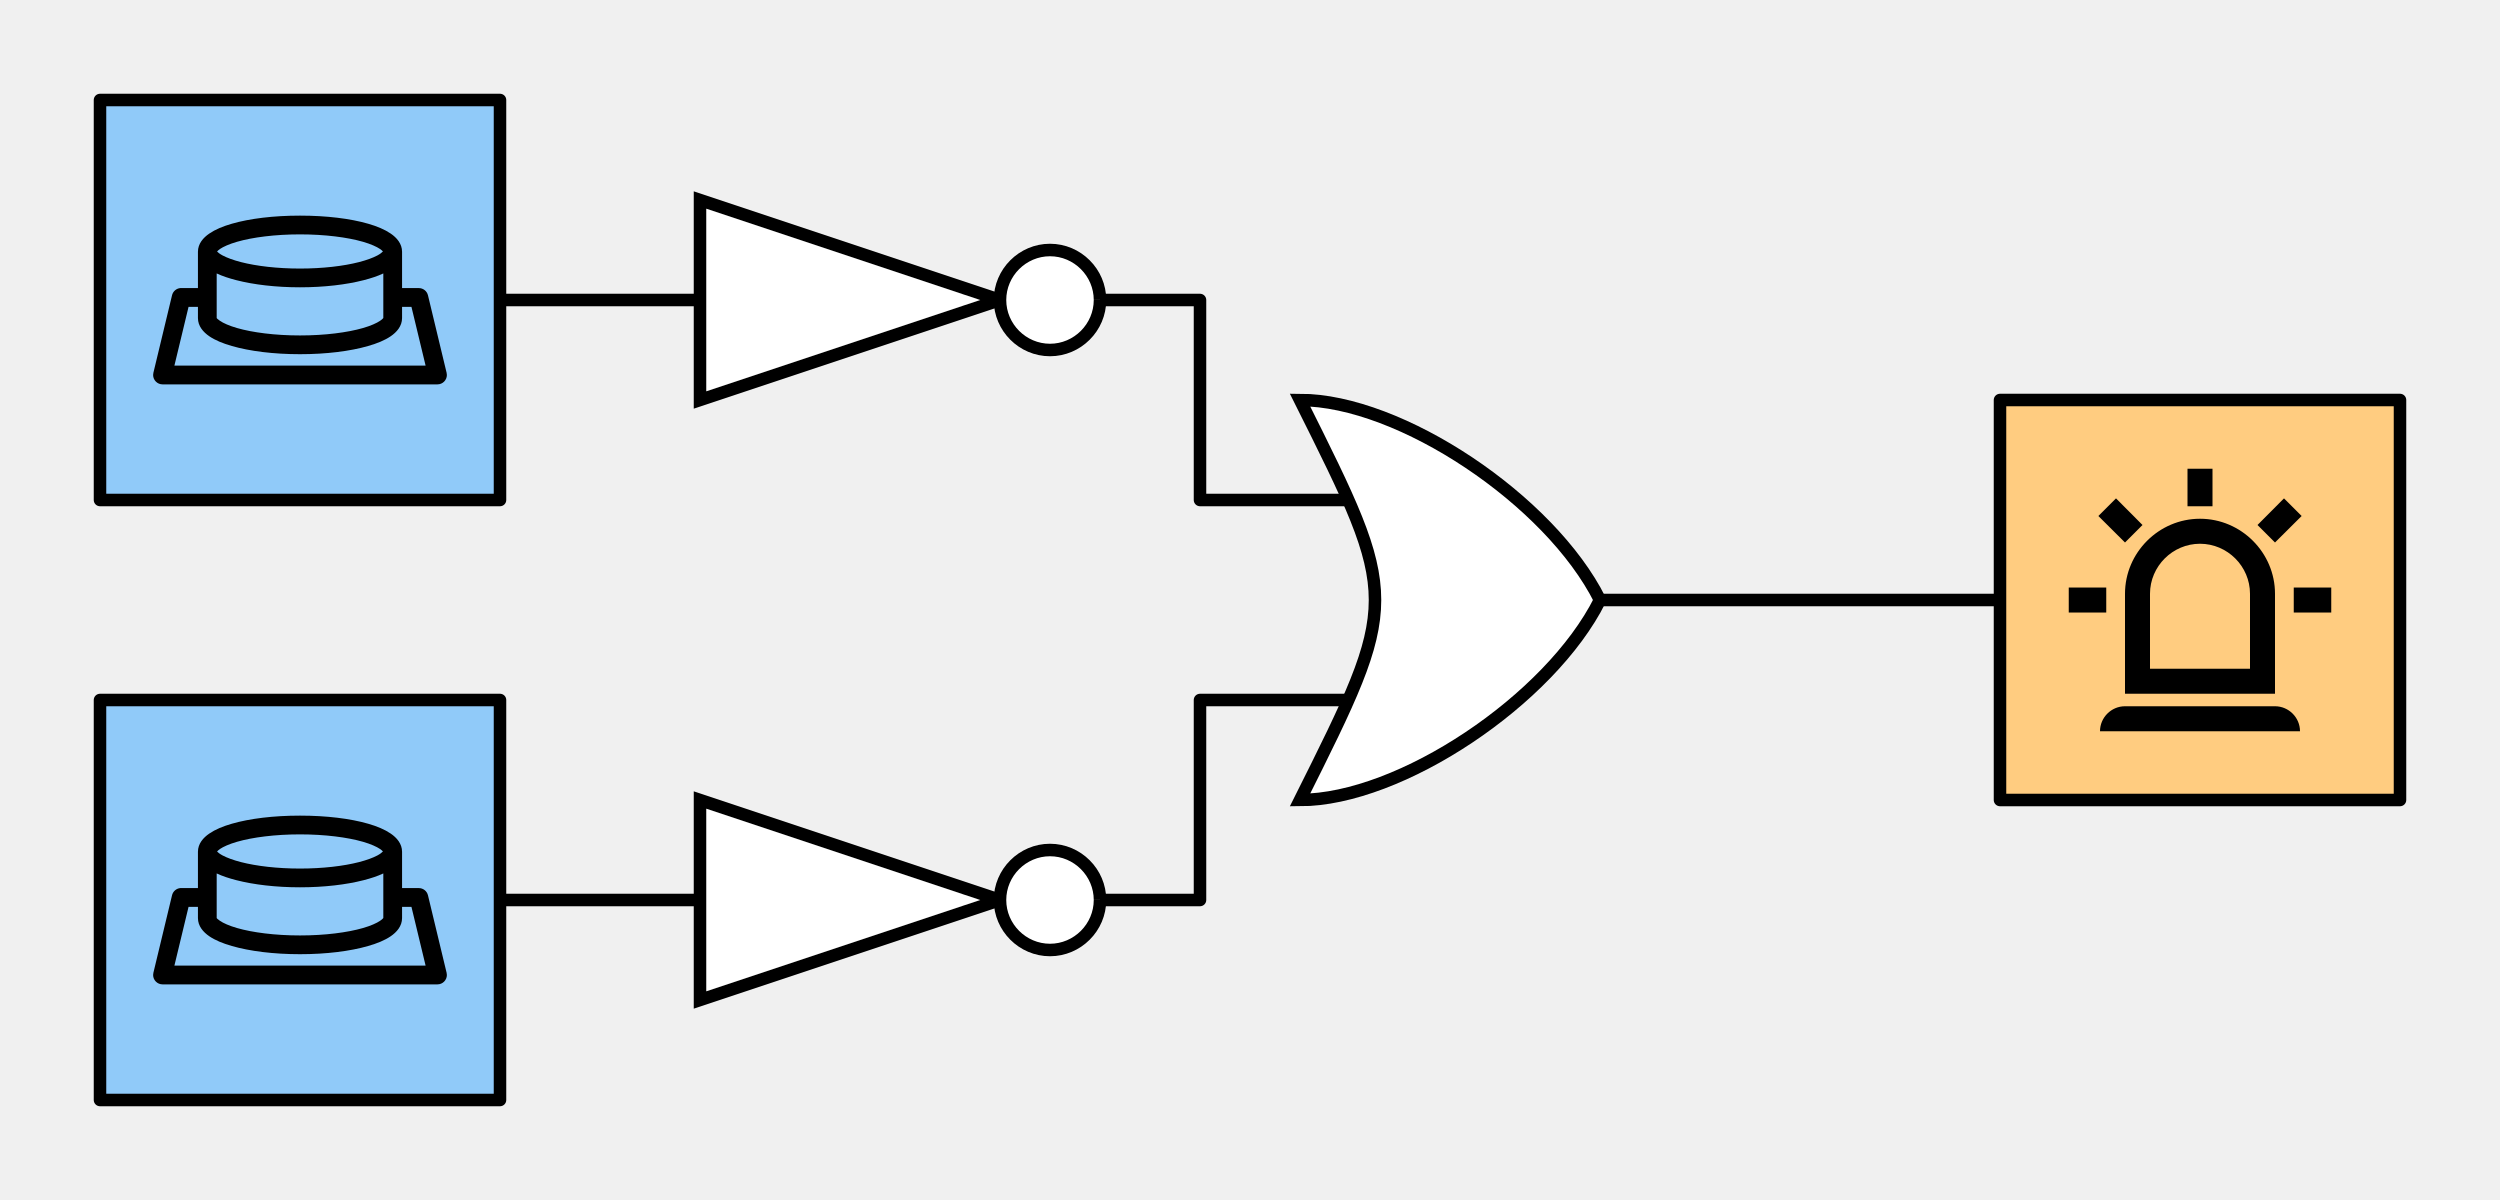
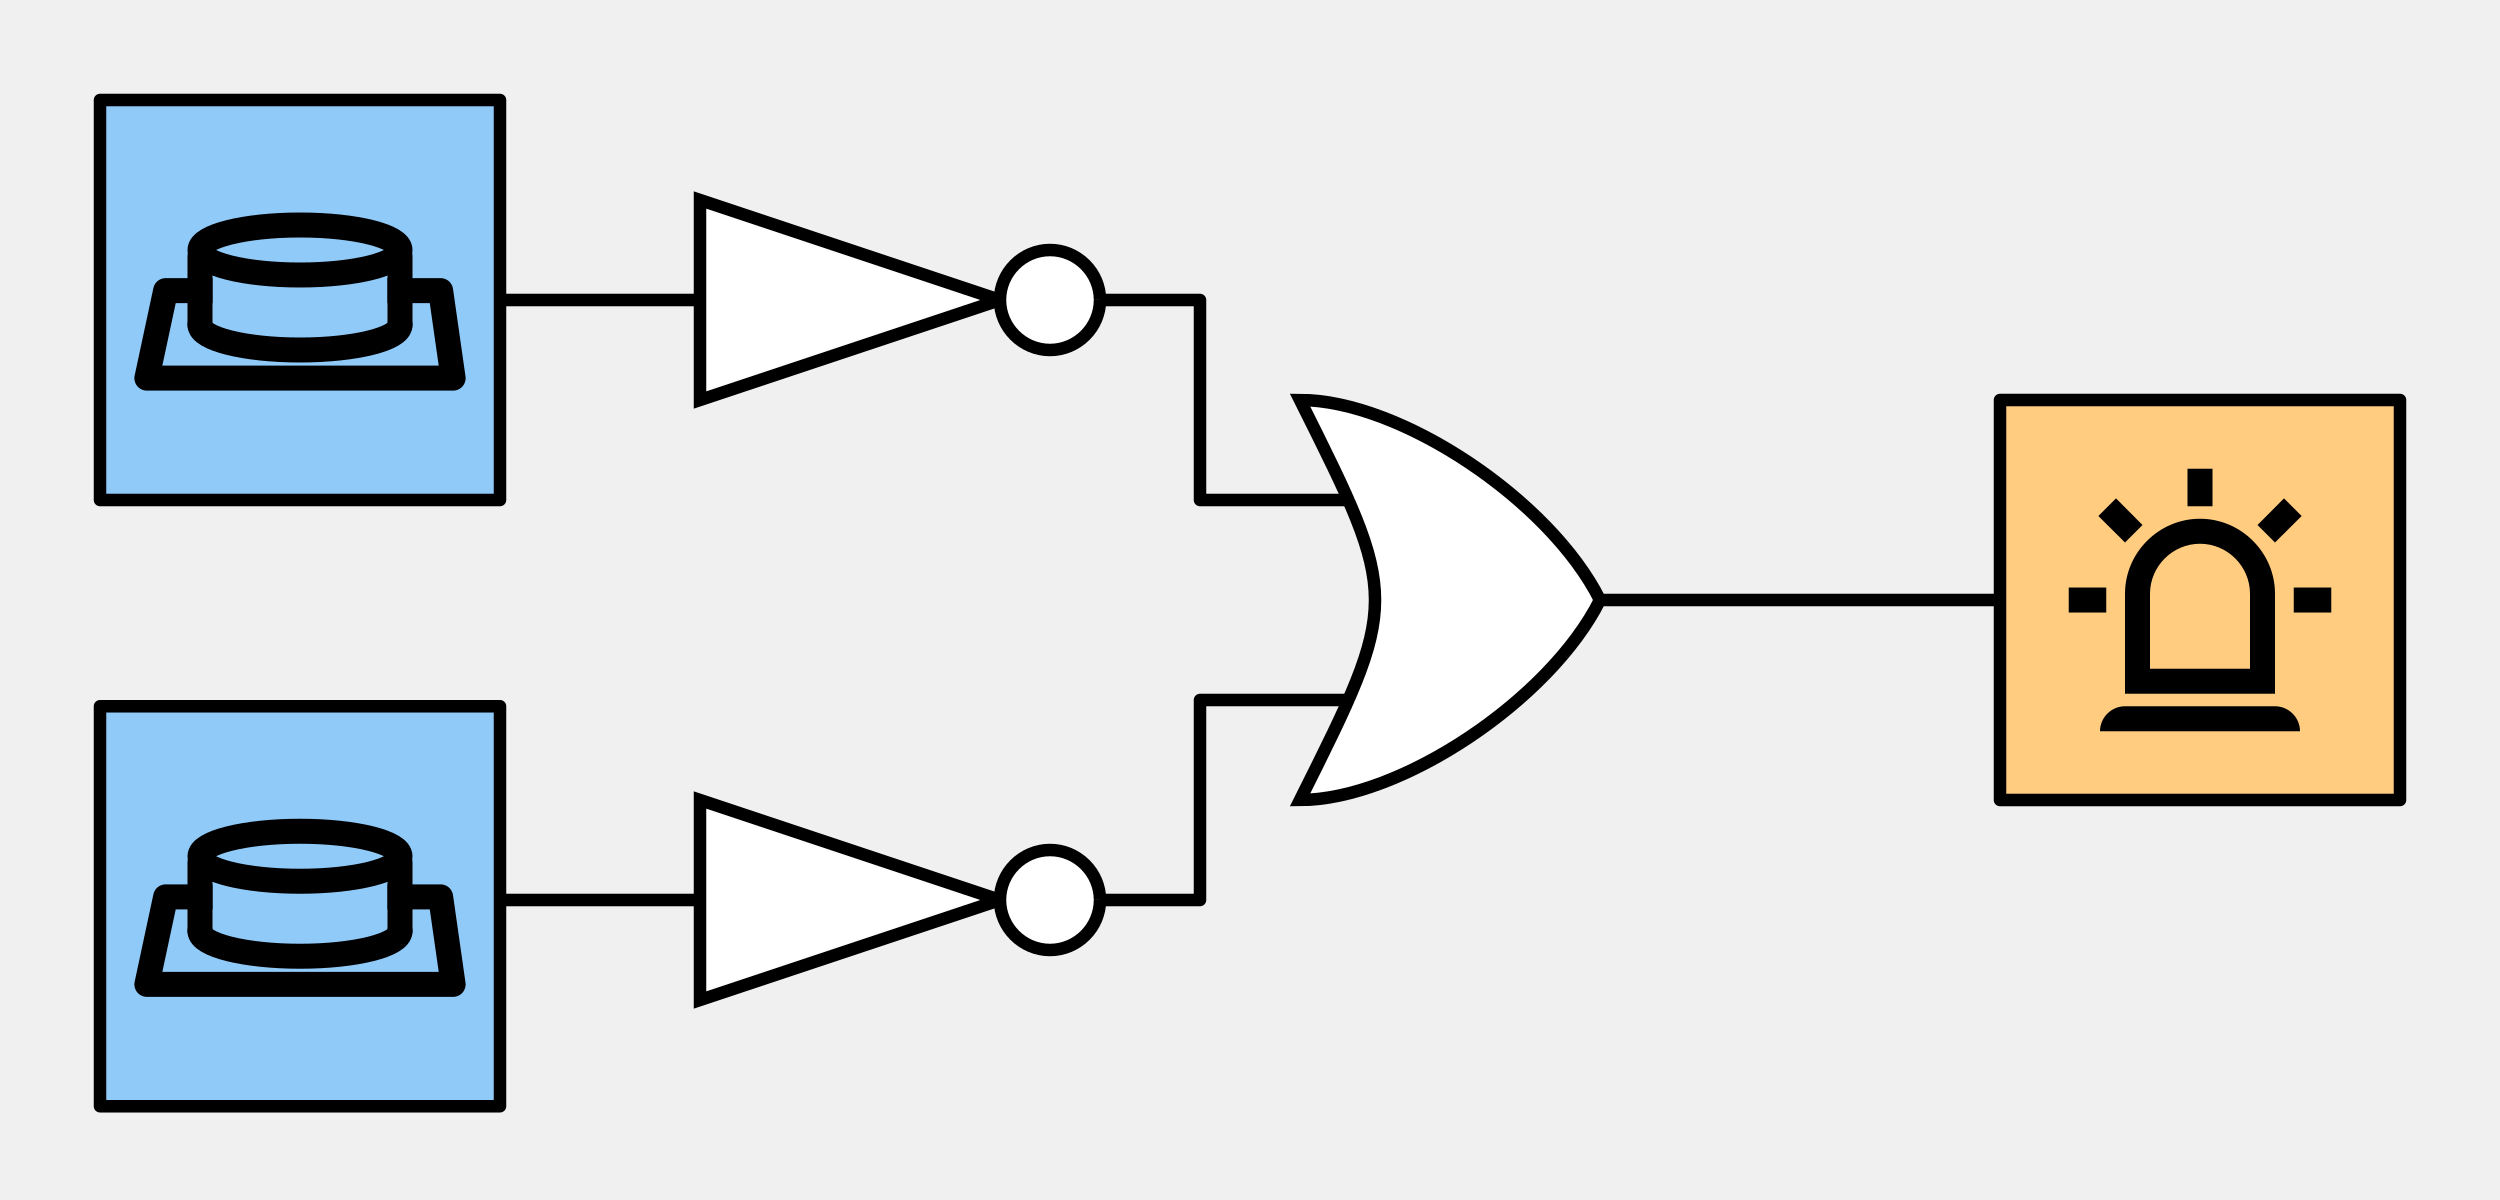
<svg xmlns="http://www.w3.org/2000/svg" width="400px" height="192px" version="1.1" xml:space="preserve" style="fill-rule:evenodd;clip-rule:evenodd;stroke-linejoin:round;stroke-miterlimit:1.5;">
  <path d="M288,96L320,96" style="fill:none;stroke:black;stroke-width:2px;" />
  <path d="M80,144L112,144" style="fill:none;stroke:black;stroke-width:2px;stroke-linecap:round;" />
  <path d="M80,48L112,48" style="fill:none;stroke:black;stroke-width:2px;" />
  <g id="Licht">
    <rect x="320" y="64" width="64" height="64" style="fill:rgb(255,204,128);stroke:black;stroke-width:2px;stroke-linecap:round;" />
    <path d="M340,86.8L335.74,82.56L338.56,79.74L342.8,84L340,86.8M354,75L354,81L350,81L350,75L354,75M368.26,82.56L364,86.8L361.2,84L365.44,79.74L368.26,82.56M337,94L337,98L331,98L331,94L337,94M367,94L373,94L373,98L367,98L367,94M340,113L364,113C366.194,113 368,114.806 368,117L336,117C336,114.806 337.806,113 340,113M352,83C358.583,83 364,88.417 364,95L364,111L340,111L340,95C340,88.417 345.417,83 352,83M352,87C347.611,87 344,90.611 344,95L344,107L360,107L360,95C360,90.611 356.389,87 352,87Z" style="fill-rule:nonzero;" />
  </g>
  <g id="Taster">
-     <rect x="16" y="112" width="64" height="64" style="fill:rgb(144,202,249);stroke:black;stroke-width:2px;stroke-linecap:round;" />
-     <path d="M48,130.5C43.776,130.5 39.969,130.966 37.092,131.797C35.654,132.212 34.442,132.718 33.482,133.375C32.523,134.032 31.67,134.991 31.67,136.281L31.67,142.094L28.997,142.094C28.945,142.091 28.893,142.091 28.841,142.094C28.207,142.156 27.678,142.615 27.528,143.234L24.544,155.641C24.515,155.758 24.5,155.879 24.5,156C24.5,156.822 25.175,157.498 25.997,157.5L70.003,157.5C70.825,157.498 71.5,156.822 71.5,156C71.5,155.879 71.485,155.758 71.456,155.641L68.472,143.234C68.306,142.562 67.695,142.088 67.003,142.094L64.33,142.094L64.33,136.281C64.33,134.991 63.477,134.032 62.518,133.375C61.558,132.718 60.346,132.212 58.908,131.797C56.031,130.966 52.224,130.5 48,130.5ZM48,133.5C51.992,133.5 55.595,133.97 58.08,134.687C59.322,135.046 60.277,135.476 60.814,135.844C61.076,136.023 61.204,136.157 61.267,136.234C61.116,136.389 60.839,136.63 60.377,136.875C59.684,137.243 58.67,137.621 57.439,137.937C54.976,138.571 51.641,138.969 48,138.969C44.359,138.969 41.024,138.571 38.561,137.937C37.33,137.621 36.316,137.243 35.623,136.875C35.169,136.634 34.886,136.405 34.733,136.25C34.794,136.174 34.917,136.028 35.186,135.844C35.723,135.476 36.678,135.046 37.92,134.687C40.405,133.97 44.008,133.5 48,133.5ZM34.67,139.75C35.573,140.177 36.621,140.522 37.811,140.828C40.598,141.545 44.138,141.969 48,141.969C51.862,141.969 55.402,141.545 58.189,140.828C59.379,140.522 60.427,140.177 61.33,139.75L61.33,146.875C61.311,146.897 61.217,147.052 60.814,147.328C60.277,147.696 59.322,148.126 58.08,148.484C55.595,149.202 51.992,149.672 48,149.672C44.008,149.672 40.405,149.202 37.92,148.484C36.678,148.126 35.723,147.696 35.186,147.328C34.799,147.064 34.694,146.923 34.67,146.891L34.67,139.75ZM30.169,145.094L31.67,145.094L31.67,146.891C31.67,148.181 32.523,149.14 33.482,149.797C34.442,150.454 35.654,150.944 37.092,151.359C39.969,152.19 43.776,152.672 48,152.672C52.224,152.672 56.031,152.19 58.908,151.359C60.346,150.944 61.558,150.454 62.518,149.797C63.477,149.14 64.33,148.181 64.33,146.891L64.33,145.094L65.831,145.094L68.097,154.5L27.903,154.5L30.169,145.094Z" style="fill-rule:nonzero;" />
+     <rect x="16" y="113" width="64" height="64" style="fill:rgb(144,202,249);stroke:black;stroke-width:2px;stroke-linecap:round;" />
+     <g>
+       <path d="M64,143.5L70.5,143.5L72.5,157.5L23.5,157.5L26.5,143.5L32,143.5" style="fill:none;stroke:black;stroke-width:4px;stroke-linecap:square;" />
+       <path d="M64,149C64,151.208 56.831,153 48,153C39.169,153 32,151.208 32,149" style="fill:none;stroke:black;stroke-width:4px;stroke-linecap:round;" />
+       <path d="M32,149L32,138" style="fill:none;stroke:black;stroke-width:4px;stroke-linecap:round;" />
+       <path d="M64,149L64,138" style="fill:none;stroke:black;stroke-width:4px;stroke-linecap:round;" />
+       <ellipse cx="48" cy="137" rx="16" ry="4" style="fill:none;stroke:black;stroke-width:4px;stroke-linecap:round;" />
+     </g>
  </g>
  <g id="Taster1">
    <rect x="16" y="16" width="64" height="64" style="fill:rgb(144,202,249);stroke:black;stroke-width:2px;stroke-linecap:round;" />
-     <path d="M48,34.5C43.776,34.5 39.969,34.966 37.092,35.797C35.654,36.212 34.442,36.718 33.482,37.375C32.523,38.032 31.67,38.991 31.67,40.281L31.67,46.094L28.997,46.094C28.945,46.091 28.893,46.091 28.841,46.094C28.207,46.156 27.678,46.615 27.528,47.234L24.544,59.641C24.515,59.758 24.5,59.879 24.5,60C24.5,60.822 25.175,61.498 25.997,61.5L70.003,61.5C70.825,61.498 71.5,60.822 71.5,60C71.5,59.879 71.485,59.758 71.456,59.641L68.472,47.234C68.306,46.562 67.695,46.088 67.003,46.094L64.33,46.094L64.33,40.281C64.33,38.991 63.477,38.032 62.518,37.375C61.558,36.718 60.346,36.212 58.908,35.797C56.031,34.966 52.224,34.5 48,34.5ZM48,37.5C51.992,37.5 55.595,37.97 58.08,38.687C59.322,39.046 60.277,39.476 60.814,39.844C61.076,40.023 61.204,40.157 61.267,40.234C61.116,40.389 60.839,40.63 60.377,40.875C59.684,41.243 58.67,41.621 57.439,41.937C54.976,42.571 51.641,42.969 48,42.969C44.359,42.969 41.024,42.571 38.561,41.937C37.33,41.621 36.316,41.243 35.623,40.875C35.169,40.634 34.886,40.405 34.733,40.25C34.794,40.174 34.917,40.028 35.186,39.844C35.723,39.476 36.678,39.046 37.92,38.687C40.405,37.97 44.008,37.5 48,37.5ZM34.67,43.75C35.573,44.177 36.621,44.522 37.811,44.828C40.598,45.545 44.138,45.969 48,45.969C51.862,45.969 55.402,45.545 58.189,44.828C59.379,44.522 60.427,44.177 61.33,43.75L61.33,50.875C61.311,50.897 61.217,51.052 60.814,51.328C60.277,51.696 59.322,52.126 58.08,52.484C55.595,53.202 51.992,53.672 48,53.672C44.008,53.672 40.405,53.202 37.92,52.484C36.678,52.126 35.723,51.696 35.186,51.328C34.799,51.064 34.694,50.923 34.67,50.891L34.67,43.75ZM30.169,49.094L31.67,49.094L31.67,50.891C31.67,52.181 32.523,53.14 33.482,53.797C34.442,54.454 35.654,54.944 37.092,55.359C39.969,56.19 43.776,56.672 48,56.672C52.224,56.672 56.031,56.19 58.908,55.359C60.346,54.944 61.558,54.454 62.518,53.797C63.477,53.14 64.33,52.181 64.33,50.891L64.33,49.094L65.831,49.094L68.097,58.5L27.903,58.5L30.169,49.094Z" style="fill-rule:nonzero;" />
+     <g>
+       <path d="M64,46.5L70.5,46.5L72.5,60.5L23.5,60.5L26.5,46.5L32,46.5" style="fill:none;stroke:black;stroke-width:4px;stroke-linecap:square;" />
+       <path d="M64,52C64,54.208 56.831,56 48,56C39.169,56 32,54.208 32,52" style="fill:none;stroke:black;stroke-width:4px;stroke-linecap:round;" />
+       <path d="M32,52L32,41" style="fill:none;stroke:black;stroke-width:4px;stroke-linecap:round;" />
+       <path d="M64,52L64,41" style="fill:none;stroke:black;stroke-width:4px;stroke-linecap:round;" />
+       <ellipse cx="48" cy="40" rx="16" ry="4" style="fill:none;stroke:black;stroke-width:4px;stroke-linecap:round;" />
+     </g>
  </g>
  <g id="Lösung">
    <path d="M176,144L192,144L192,112L216,112" style="fill:none;stroke:black;stroke-width:2px;" />
    <path d="M176,48L192,48L192,80L216,80" style="fill:none;stroke:black;stroke-width:2px;" />
    <path d="M256,96L288,96" style="fill:none;stroke:black;stroke-width:2px;" />
    <path id="OR" d="M208,64C224,64 248,80 256,96C248,112 224,128 208,128C224,96 224,96 208,64Z" style="fill:white;fill-rule:nonzero;stroke:black;stroke-width:2px;stroke-linejoin:miter;stroke-miterlimit:10;" />
    <g id="Inverter">
      <path d="M112,128L160,144L112,160L112,128Z" style="fill:white;fill-rule:nonzero;stroke:black;stroke-width:2px;stroke-linecap:square;stroke-linejoin:miter;stroke-miterlimit:10;" />
      <path d="M176,144C176,148.389 172.389,152 168,152C163.611,152 160,148.389 160,144C160,139.611 163.611,136 168,136C172.386,136 175.996,139.606 176,143.992" style="fill:white;fill-rule:nonzero;stroke:black;stroke-width:2px;stroke-linejoin:miter;stroke-miterlimit:10;" />
    </g>
    <g id="Inverter1">
      <path d="M112,32L160,48L112,64L112,32Z" style="fill:white;fill-rule:nonzero;stroke:black;stroke-width:2px;stroke-linecap:square;stroke-linejoin:miter;stroke-miterlimit:10;" />
      <path d="M176,48C176,52.389 172.389,56 168,56C163.611,56 160,52.389 160,48C160,43.611 163.611,40 168,40C172.386,40 175.996,43.606 176,47.992" style="fill:white;fill-rule:nonzero;stroke:black;stroke-width:2px;stroke-linejoin:miter;stroke-miterlimit:10;" />
    </g>
  </g>
</svg>
